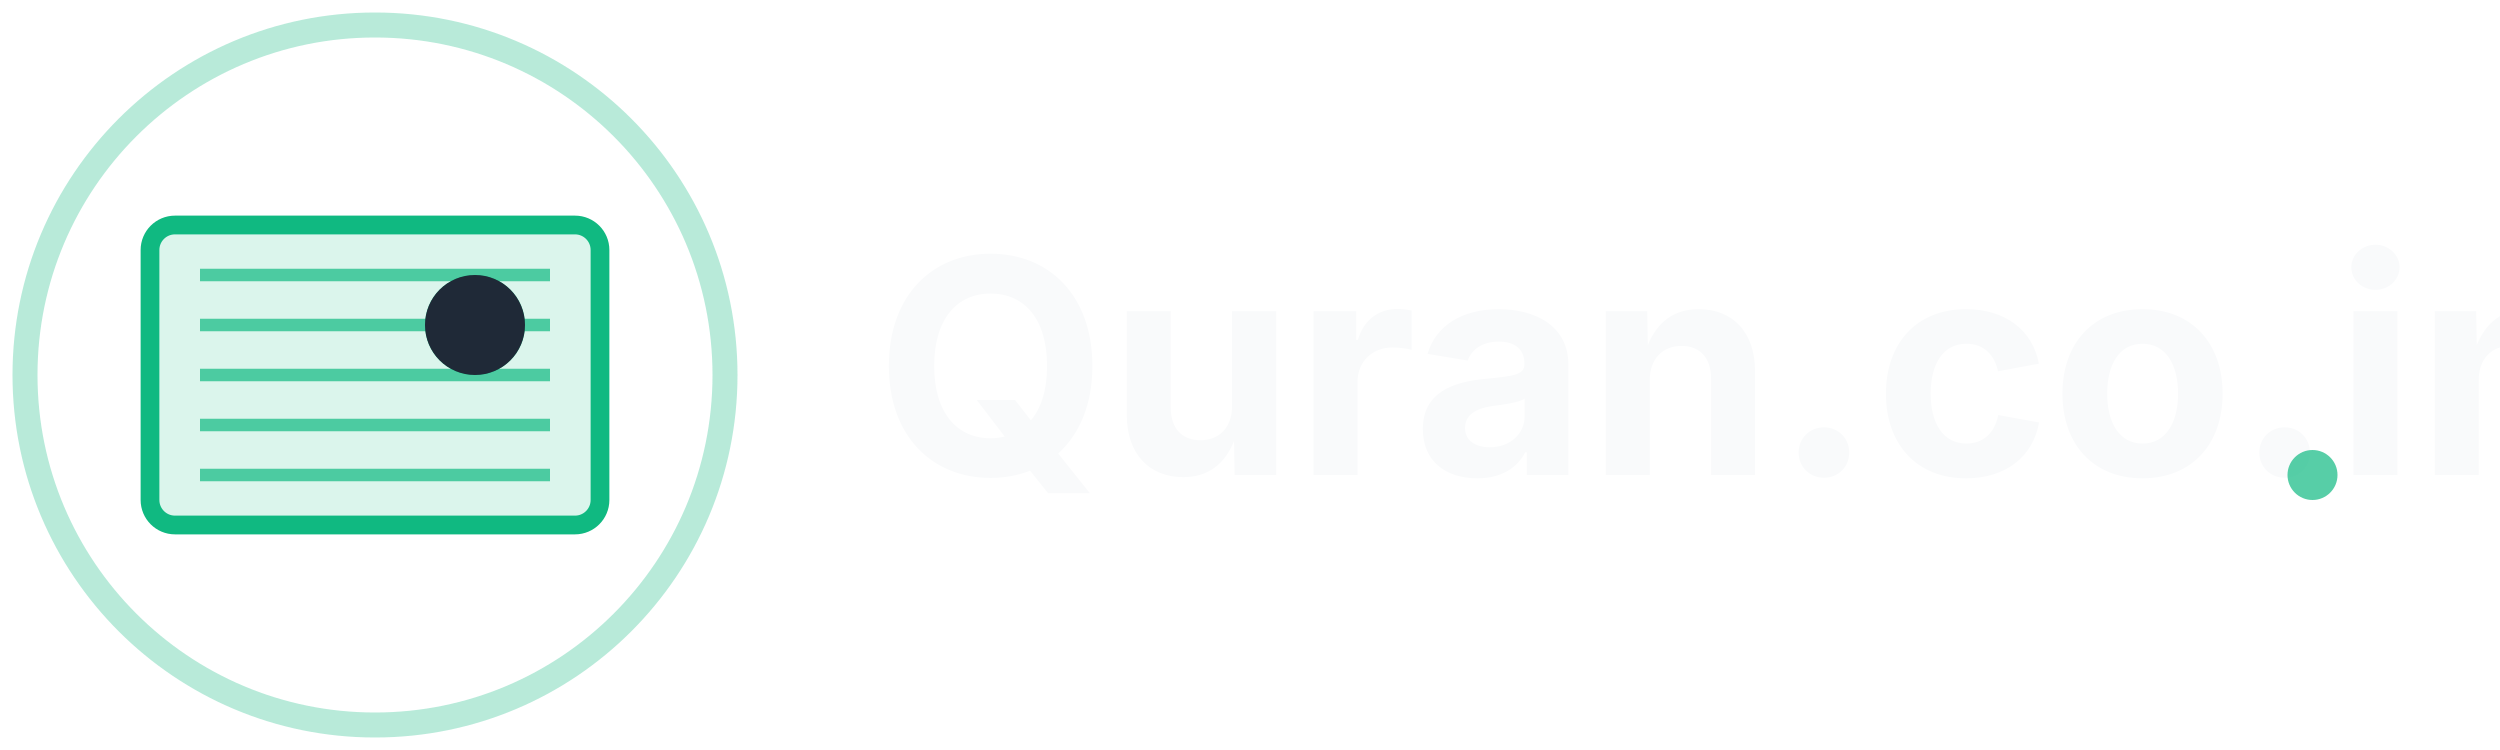
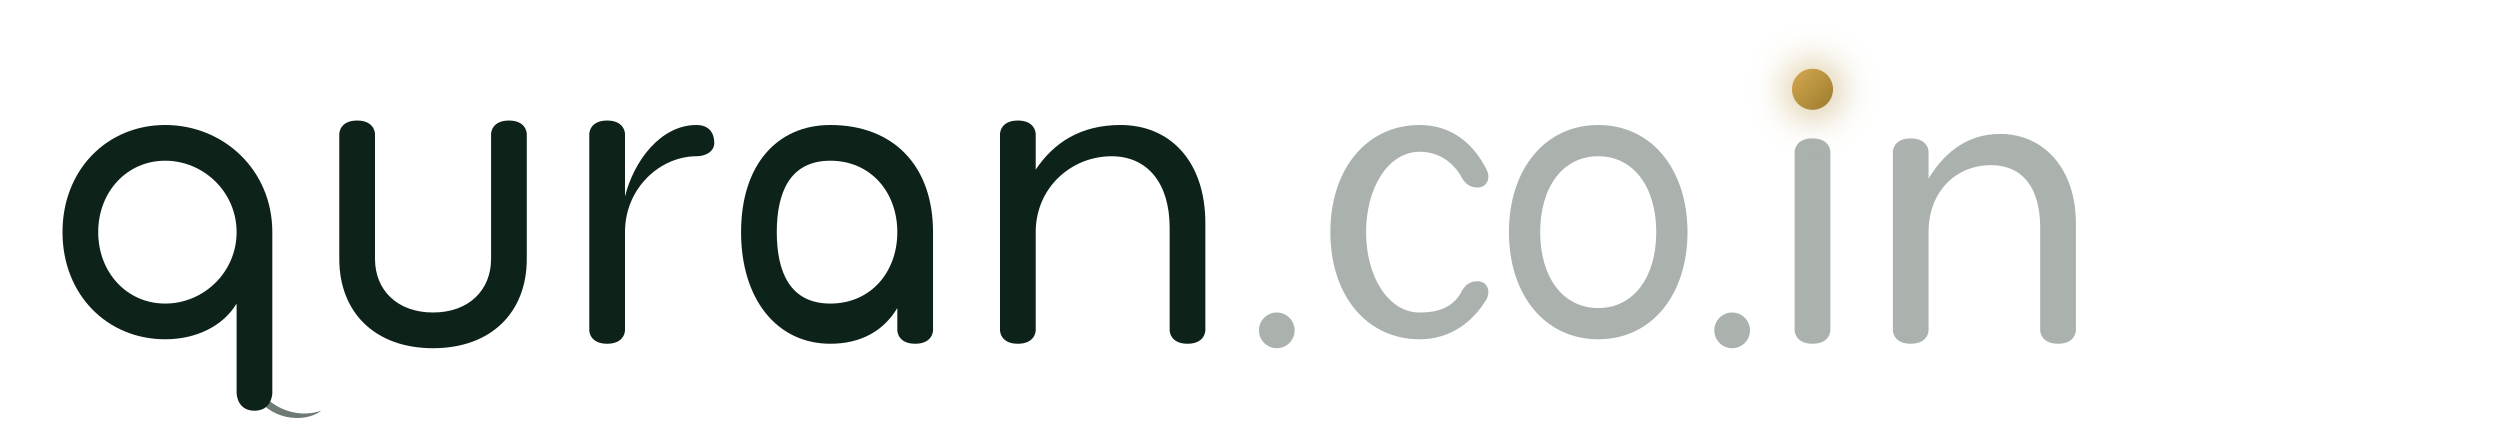
- <svg xmlns="http://www.w3.org/2000/svg" width="200" height="60" viewBox="0 0 200 60">
-   <circle cx="30" cy="30" r="28" fill="none" stroke="#10b981" stroke-width="2" opacity="0.3" />
-   <g transform="translate(30, 30)">
-     <rect x="-18" y="-12" width="36" height="24" rx="2" fill="#10b981" opacity="0.15" />
-     <rect x="-18" y="-12" width="36" height="24" rx="2" fill="none" stroke="#10b981" stroke-width="1.5" />
-     <line x1="-14" y1="-8" x2="14" y2="-8" stroke="#10b981" stroke-width="1" opacity="0.7" />
-     <line x1="-14" y1="-4" x2="14" y2="-4" stroke="#10b981" stroke-width="1" opacity="0.7" />
-     <line x1="-14" y1="0" x2="14" y2="0" stroke="#10b981" stroke-width="1" opacity="0.7" />
-     <line x1="-14" y1="4" x2="14" y2="4" stroke="#10b981" stroke-width="1" opacity="0.7" />
-     <line x1="-14" y1="8" x2="14" y2="8" stroke="#10b981" stroke-width="1" opacity="0.7" />
-     <path d="M 8 -8 A 4 4 0 0 1 8 0 A 4 4 0 0 1 8 -8" fill="#10b981" opacity="0.9" />
-     <path d="M 8 -8 A 4 4 0 0 0 8 0 A 4 4 0 0 0 8 -8" fill="#1f2937" />
+ <svg xmlns="http://www.w3.org/2000/svg" width="280" height="48" viewBox="0 0 280 48">
+   <defs>
+     <linearGradient id="gd1" x1="0%" y1="0%" x2="100%" y2="100%">
+       <stop offset="0%" stop-color="#d4a853" />
+       <stop offset="50%" stop-color="#b8923e" />
+       <stop offset="100%" stop-color="#9a7a30" />
+     </linearGradient>
+     <filter id="fw2" x="-80%" y="-80%" width="260%" height="260%">
+       <feGaussianBlur in="SourceGraphic" stdDeviation="1.8" />
+     </filter>
+   </defs>
+   <path d="     M 18.5 14 C 12 14, 7 19, 7 26 C 7 33, 12 38, 18.5 38     C 22 38, 25 36.5, 26.5 34 L 26.5 44 C 26.5 44, 26.5 46, 28.5 46     C 30.5 46, 30.5 44, 30.5 44 L 30.5 26     C 30.5 19, 25 14, 18.5 14 Z     M 18.5 18 C 22.8 18, 26.5 21.5, 26.5 26 C 26.5 30.5, 22.8 34, 18.5 34     C 14.2 34, 11 30.5, 11 26 C 11 21.5, 14.2 18, 18.5 18 Z   " fill="#0d2218" fill-rule="evenodd" />
+   <path d="M 28.5 43 C 30 45.5, 33 47, 36 46 C 34 47.5, 30 47, 28.5 44" fill="#0d2218" opacity="0.6" />
+   <path d="     M 38 15 C 38 15, 38 13.5, 40 13.5 C 42 13.5, 42 15, 42 15     L 42 29 C 42 32.5, 44.5 35, 48.5 35 C 52.5 35, 55 32.5, 55 29     L 55 15 C 55 15, 55 13.5, 57 13.5 C 59 13.5, 59 15, 59 15     L 59 29 C 59 35, 55 39, 48.5 39 C 42 39, 38 35, 38 29 Z   " fill="#0d2218" />
+   <path d="     M 66 15 C 66 15, 66 13.5, 68 13.5 C 70 13.5, 70 15, 70 15     L 70 22 C 71 18, 74 14, 78 14 C 79.5 14, 80 15, 80 16     C 80 17, 79 17.5, 78 17.5 C 74 17.5, 70 21, 70 26     L 70 37 C 70 37, 70 38.5, 68 38.5 C 66 38.5, 66 37, 66 37 Z   " fill="#0d2218" />
+   <path d="     M 93 14 C 87 14, 83 18.5, 83 26 C 83 33.5, 87 38.5, 93 38.5     C 96.5 38.5, 99 37, 100.5 34.5 L 100.5 37 C 100.5 37, 100.5 38.5, 102.5 38.5     C 104.5 38.5, 104.5 37, 104.5 37 L 104.5 26     C 104.5 18.5, 100 14, 93 14 Z     M 93 18 C 97.5 18, 100.5 21.5, 100.5 26 C 100.5 30.5, 97.5 34, 93 34     C 88.5 34, 87 30.5, 87 26 C 87 21.5, 88.5 18, 93 18 Z   " fill="#0d2218" fill-rule="evenodd" />
+   <path d="     M 112 15 C 112 15, 112 13.5, 114 13.5 C 116 13.5, 116 15, 116 15     L 116 19 C 118 16, 121 14, 125.5 14 C 131 14, 135 18, 135 25     L 135 37 C 135 37, 135 38.5, 133 38.5 C 131 38.5, 131 37, 131 37     L 131 25.5 C 131 20.5, 128.5 17.5, 124.5 17.5 C 120 17.5, 116 21, 116 26     L 116 37 C 116 37, 116 38.5, 114 38.5 C 112 38.5, 112 37, 112 37 Z   " fill="#0d2218" />
+   <g opacity="0.35">
+     <circle cx="143" cy="37" r="2" fill="#0d2218" />
+     <path d="       M 159 14 C 153 14, 149 19, 149 26 C 149 33, 153 38, 159 38       C 162.5 38, 165 36, 166.5 33.5 C 167 32.5, 166.5 31.5, 165.5 31.5       C 164.5 31.5, 164 32, 163.5 33 C 162.5 34.5, 161 35, 159 35       C 155.5 35, 153 31, 153 26 C 153 21, 155.5 17, 159 17       C 161 17, 162.5 18, 163.5 19.5 C 164 20.5, 164.5 21, 165.5 21       C 166.5 21, 167 20, 166.5 19 C 165 16, 162.5 14, 159 14 Z     " fill="#0d2218" />
+     <path d="       M 179 14 C 173 14, 169 19, 169 26 C 169 33, 173 38, 179 38       C 185 38, 189 33, 189 26 C 189 19, 185 14, 179 14 Z       M 179 17.5 C 183 17.5, 185.5 21, 185.5 26 C 185.5 31, 183 34.5, 179 34.5       C 175 34.5, 172.5 31, 172.5 26 C 172.5 21, 175 17.5, 179 17.5 Z     " fill="#0d2218" fill-rule="evenodd" />
+     <circle cx="194" cy="37" r="2" fill="#0d2218" />
+     <path d="       M 201 17 C 201 17, 201 15.5, 203 15.5 C 205 15.5, 205 17, 205 17       L 205 37 C 205 37, 205 38.5, 203 38.5 C 201 38.5, 201 37, 201 37 Z     " fill="#0d2218" />
+     <path d="       M 212 17 C 212 17, 212 15.5, 214 15.5 C 216 15.5, 216 17, 216 17       L 216 20 C 217.5 17.5, 220 15, 224 15 C 229 15, 232.5 19, 232.5 25       L 232.5 37 C 232.5 37, 232.5 38.5, 230.5 38.5 C 228.5 38.5, 228.5 37, 228.5 37       L 228.5 25.5 C 228.5 21, 226.5 18.5, 223 18.5 C 219 18.5, 216 21.5, 216 26       L 216 37 C 216 37, 216 38.5, 214 38.5 C 212 38.5, 212 37, 212 37 Z     " fill="#0d2218" />
  </g>
-   <text x="70" y="38" font-family="system-ui, -apple-system, sans-serif" font-size="24" font-weight="700" fill="#f9fafb">
-     Quran.co.in
-   </text>
-   <circle cx="185" cy="38" r="2" fill="#10b981" opacity="0.7" />
+   <g transform="translate(18.5, 26) rotate(-25)" opacity="0.7">
+     <path d="M -1 -4.5 A 4.5 4.5 0 1 1 -1 4.5 A 3.2 3.2 0 1 0 -1 -4.5 Z" fill="url(#gd1)" />
+   </g>
+   <circle cx="203" cy="10" r="3.5" fill="url(#gd1)" filter="url(#fw2)" opacity="0.4" />
+   <circle cx="203" cy="10" r="2.3" fill="url(#gd1)" />
+   <line x1="7" y1="43.5" x2="135" y2="43.5" stroke="url(#gd1)" stroke-width="0.5" opacity="0.18" stroke-linecap="round" />
</svg>
